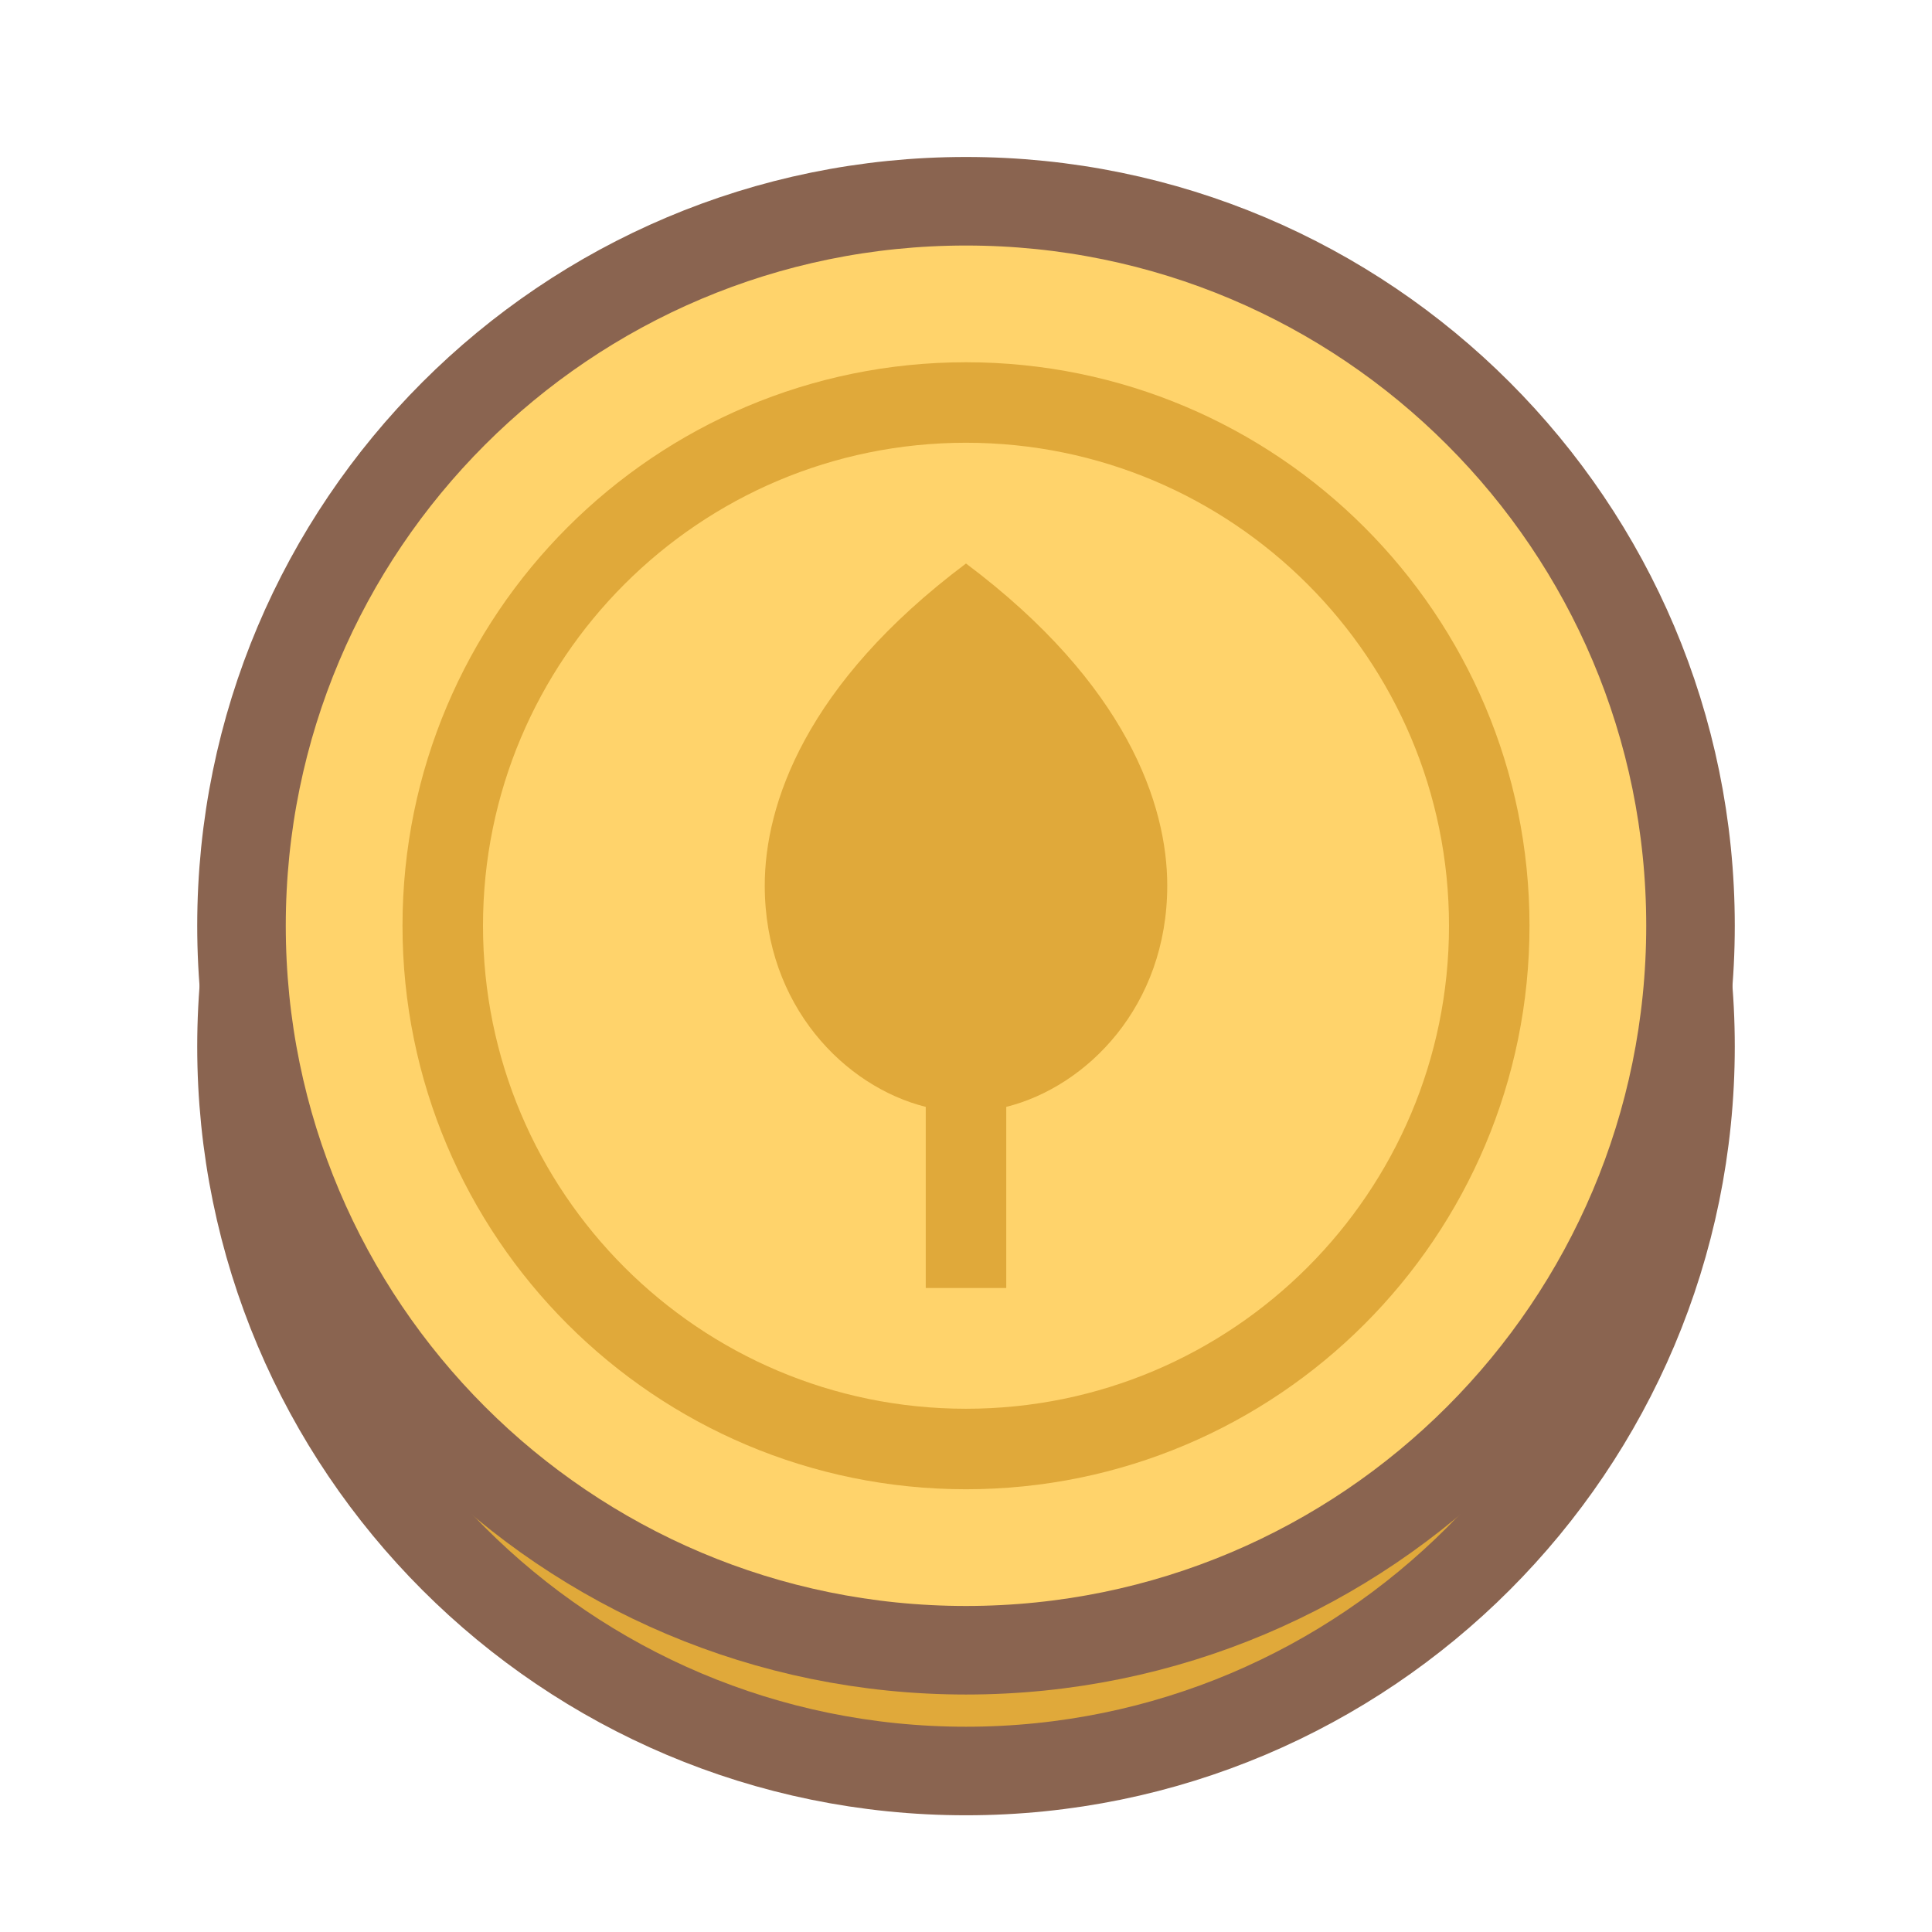
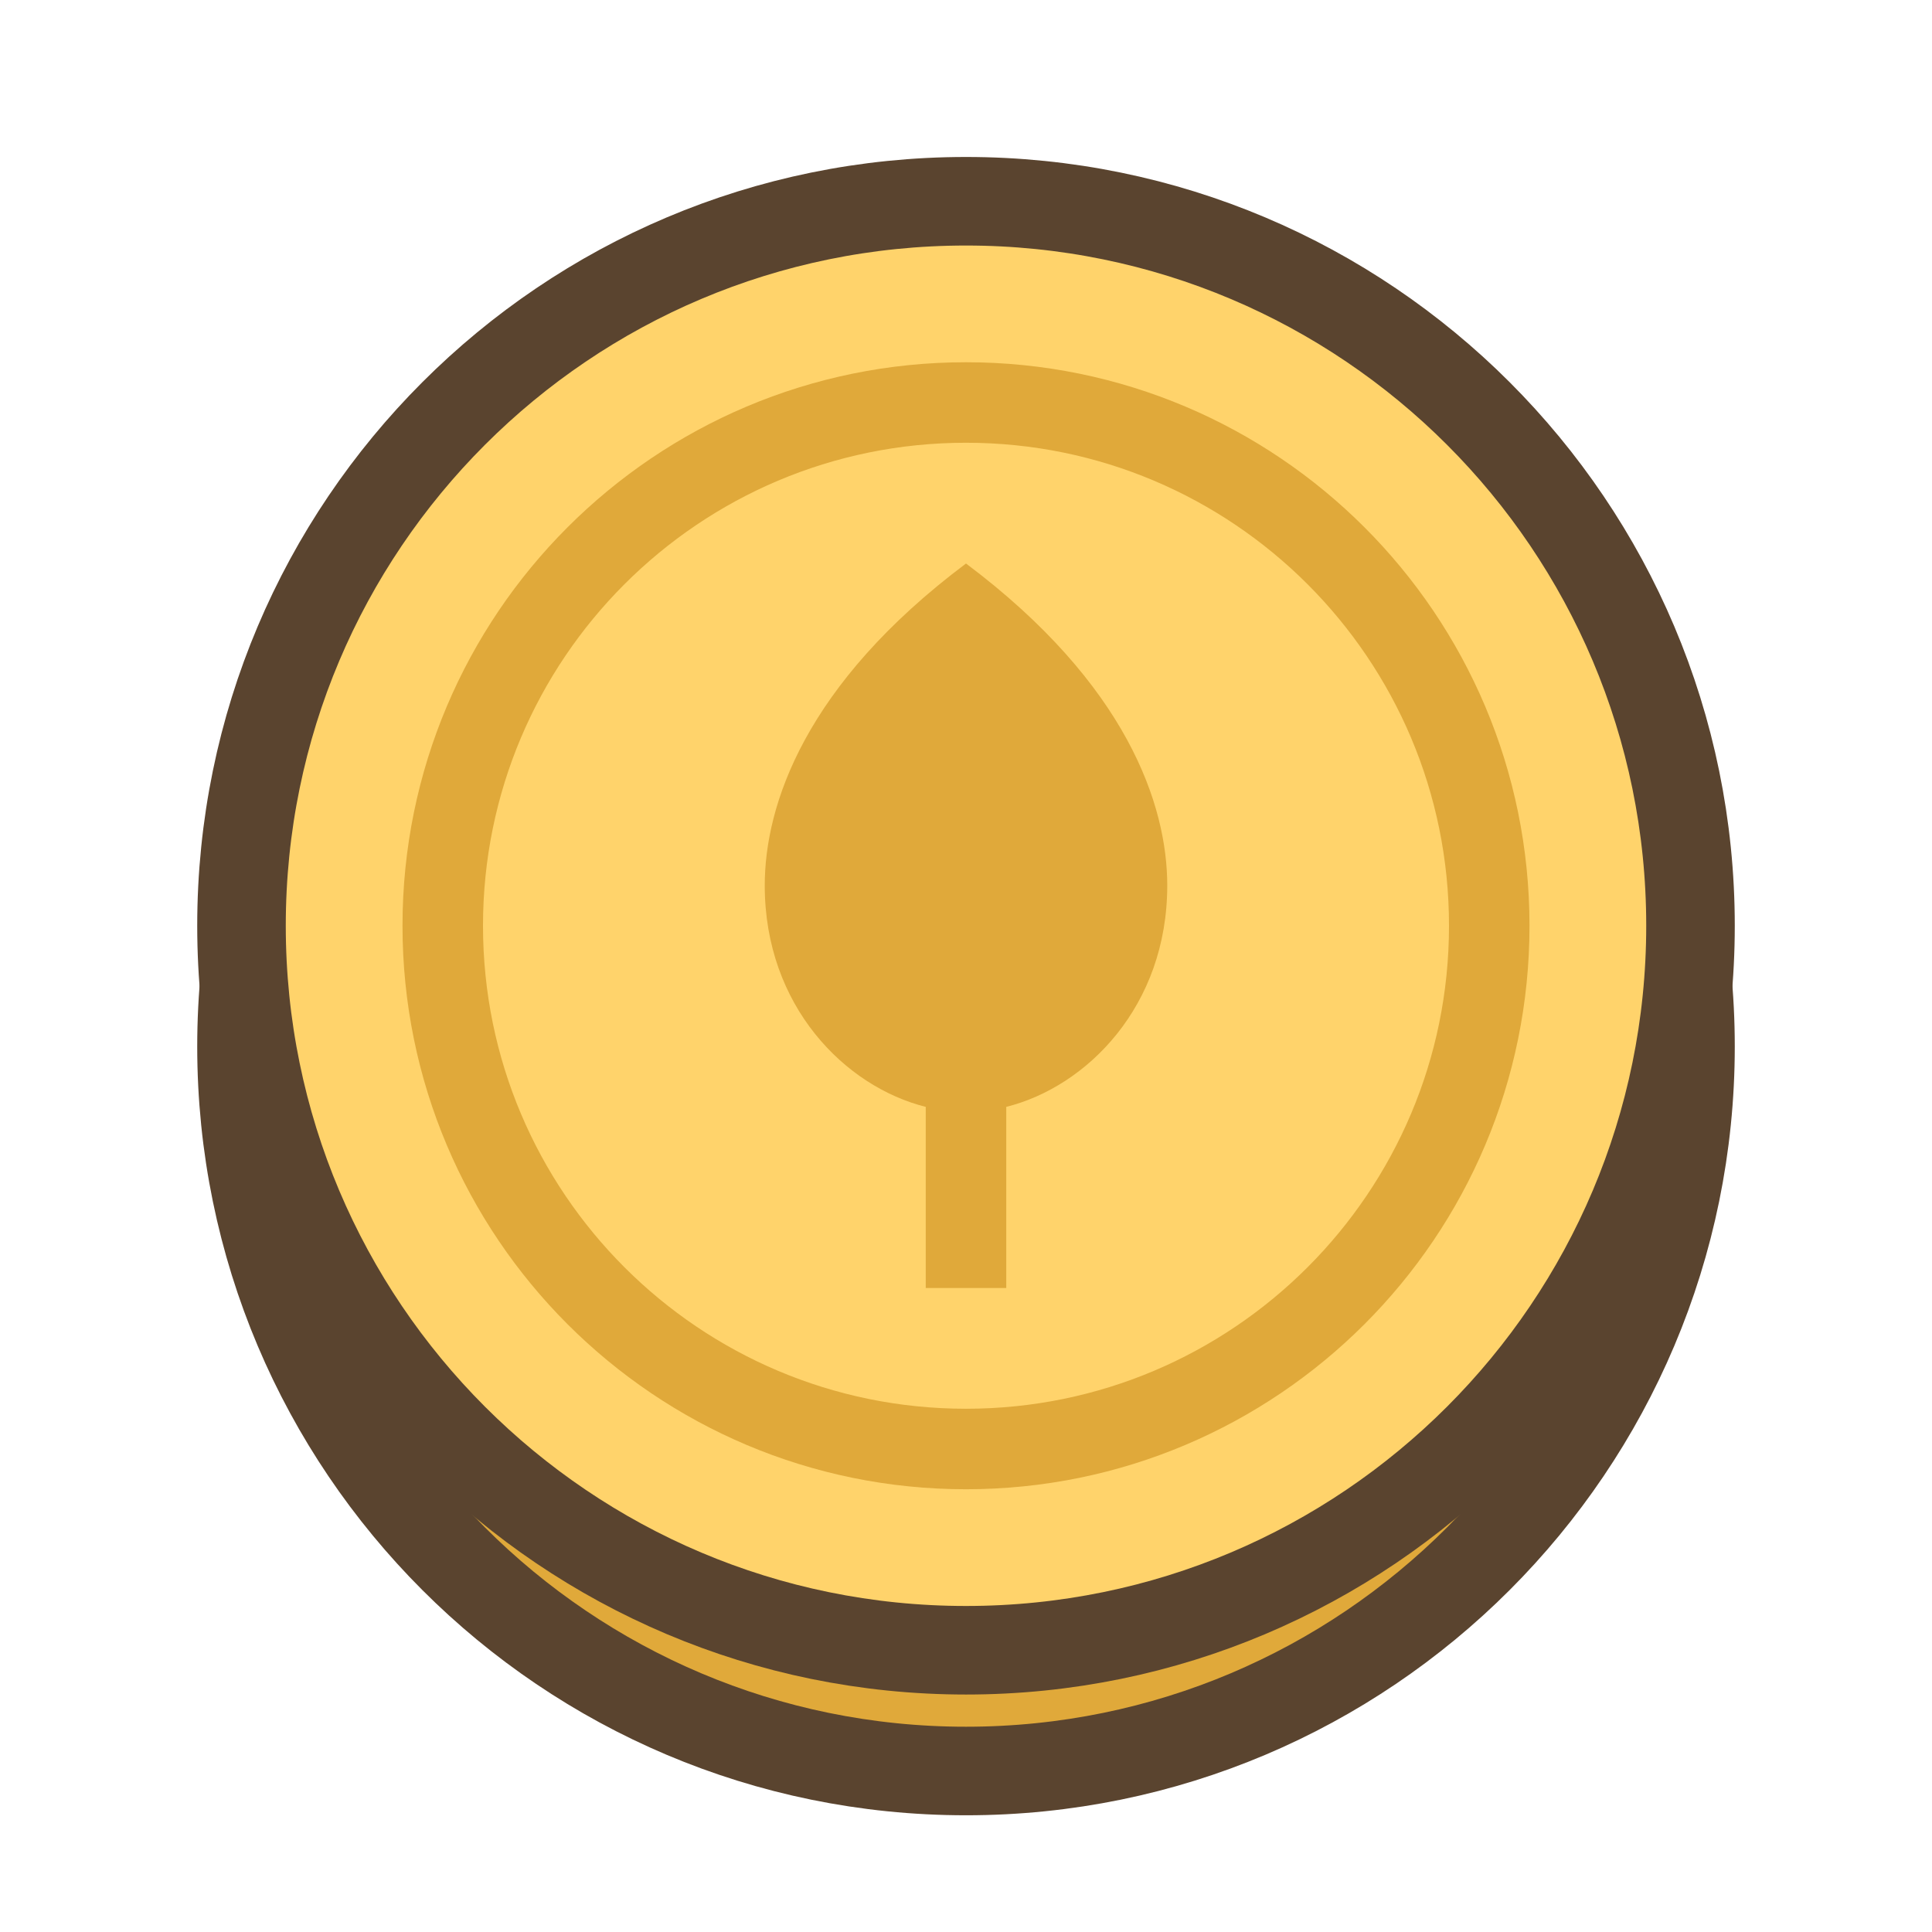
<svg xmlns="http://www.w3.org/2000/svg" width="48" height="48" viewBox="0 0 48 48" fill="none">
-   <path d="M24 44C33.941 44 42 35.941 42 26C42 16.059 33.941 8 24 8C14.059 8 6 16.059 6 26C6 35.941 14.059 44 24 44Z" fill="#E0A93A" stroke-width="2.2" stroke="#8A6450" />
-   <path d="M24 41C33.941 41 42 32.941 42 23C42 13.059 33.941 5 24 5C14.059 5 6 13.059 6 23C6 32.941 14.059 41 24 41Z" fill="#FFD36B" stroke-width="2.2" stroke="#8A6450" />
+   <path d="M24 44C33.941 44 42 35.941 42 26C42 16.059 33.941 8 24 8C14.059 8 6 16.059 6 26C6 35.941 14.059 44 24 44Z" fill="#E0A93A" stroke-width="2.2" stroke="#5A442F" />
+   <path d="M24 41C33.941 41 42 32.941 42 23C42 13.059 33.941 5 24 5C14.059 5 6 13.059 6 23C6 32.941 14.059 41 24 41Z" fill="#FFD36B" stroke-width="2.2" stroke="#5A442F" />
  <path d="M37 23C37 30.18 31.18 36 24 36C16.82 36 11 30.18 11 23C11 15.82 16.82 10 24 10C31.18 10 37 15.82 37 23Z" stroke-width="2" stroke="#E0A93A" />
  <path d="M24 14C20 17 19 20 19 22C19 25 21 27 23 27.5V32H25V27.5C27 27 29 25 29 22C29 20 28 17 24 14Z" fill="#E0A93A" />
</svg>
